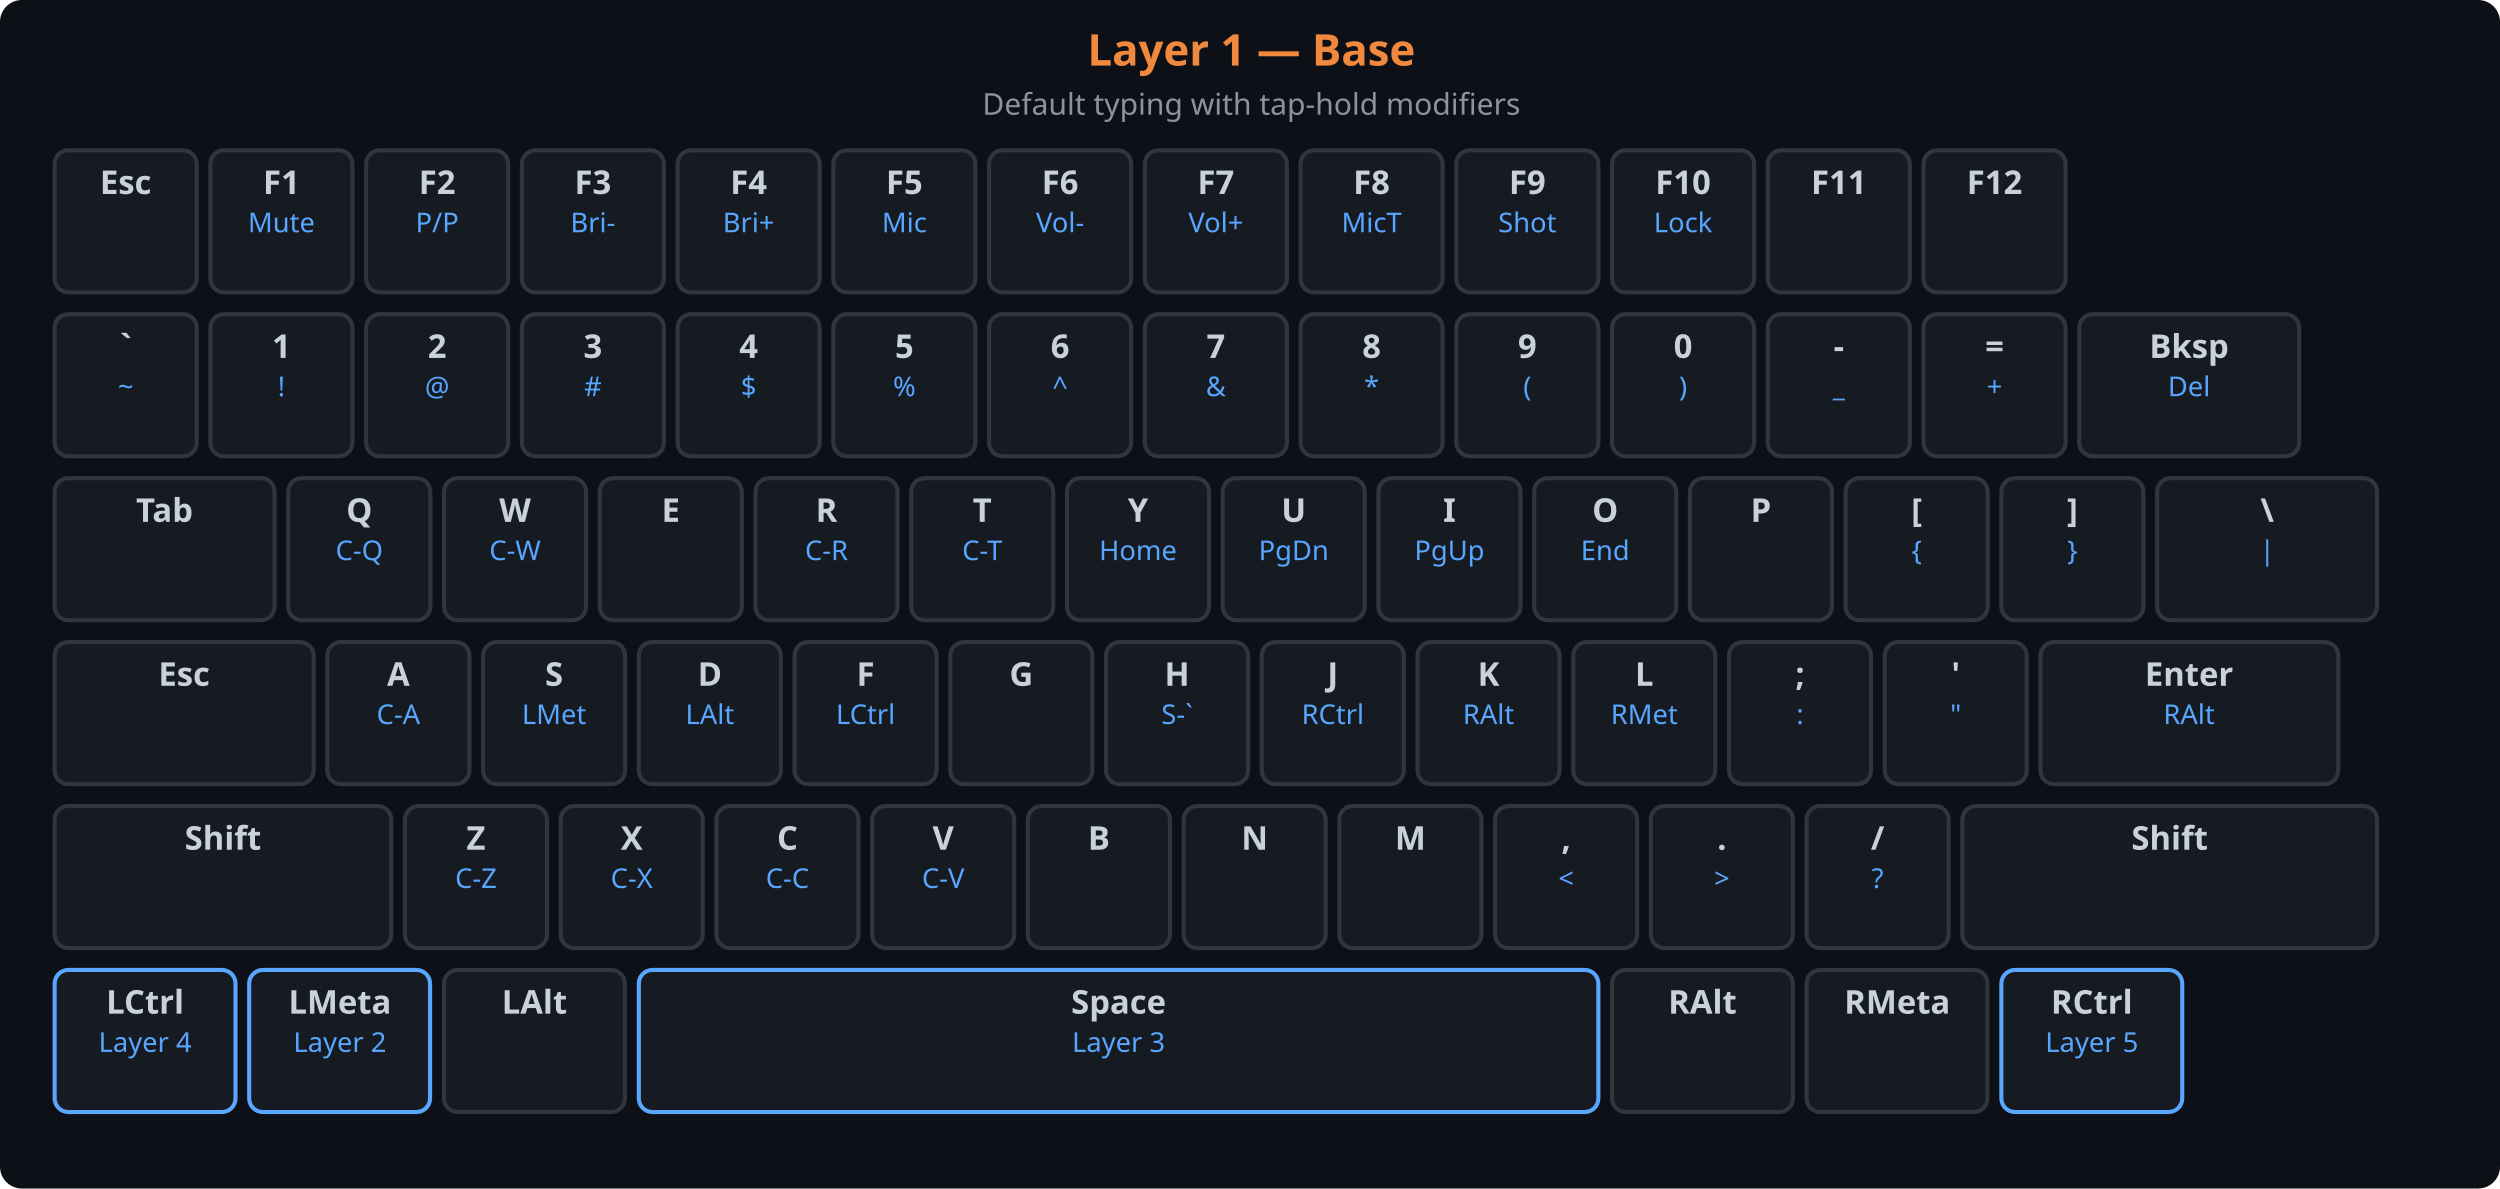
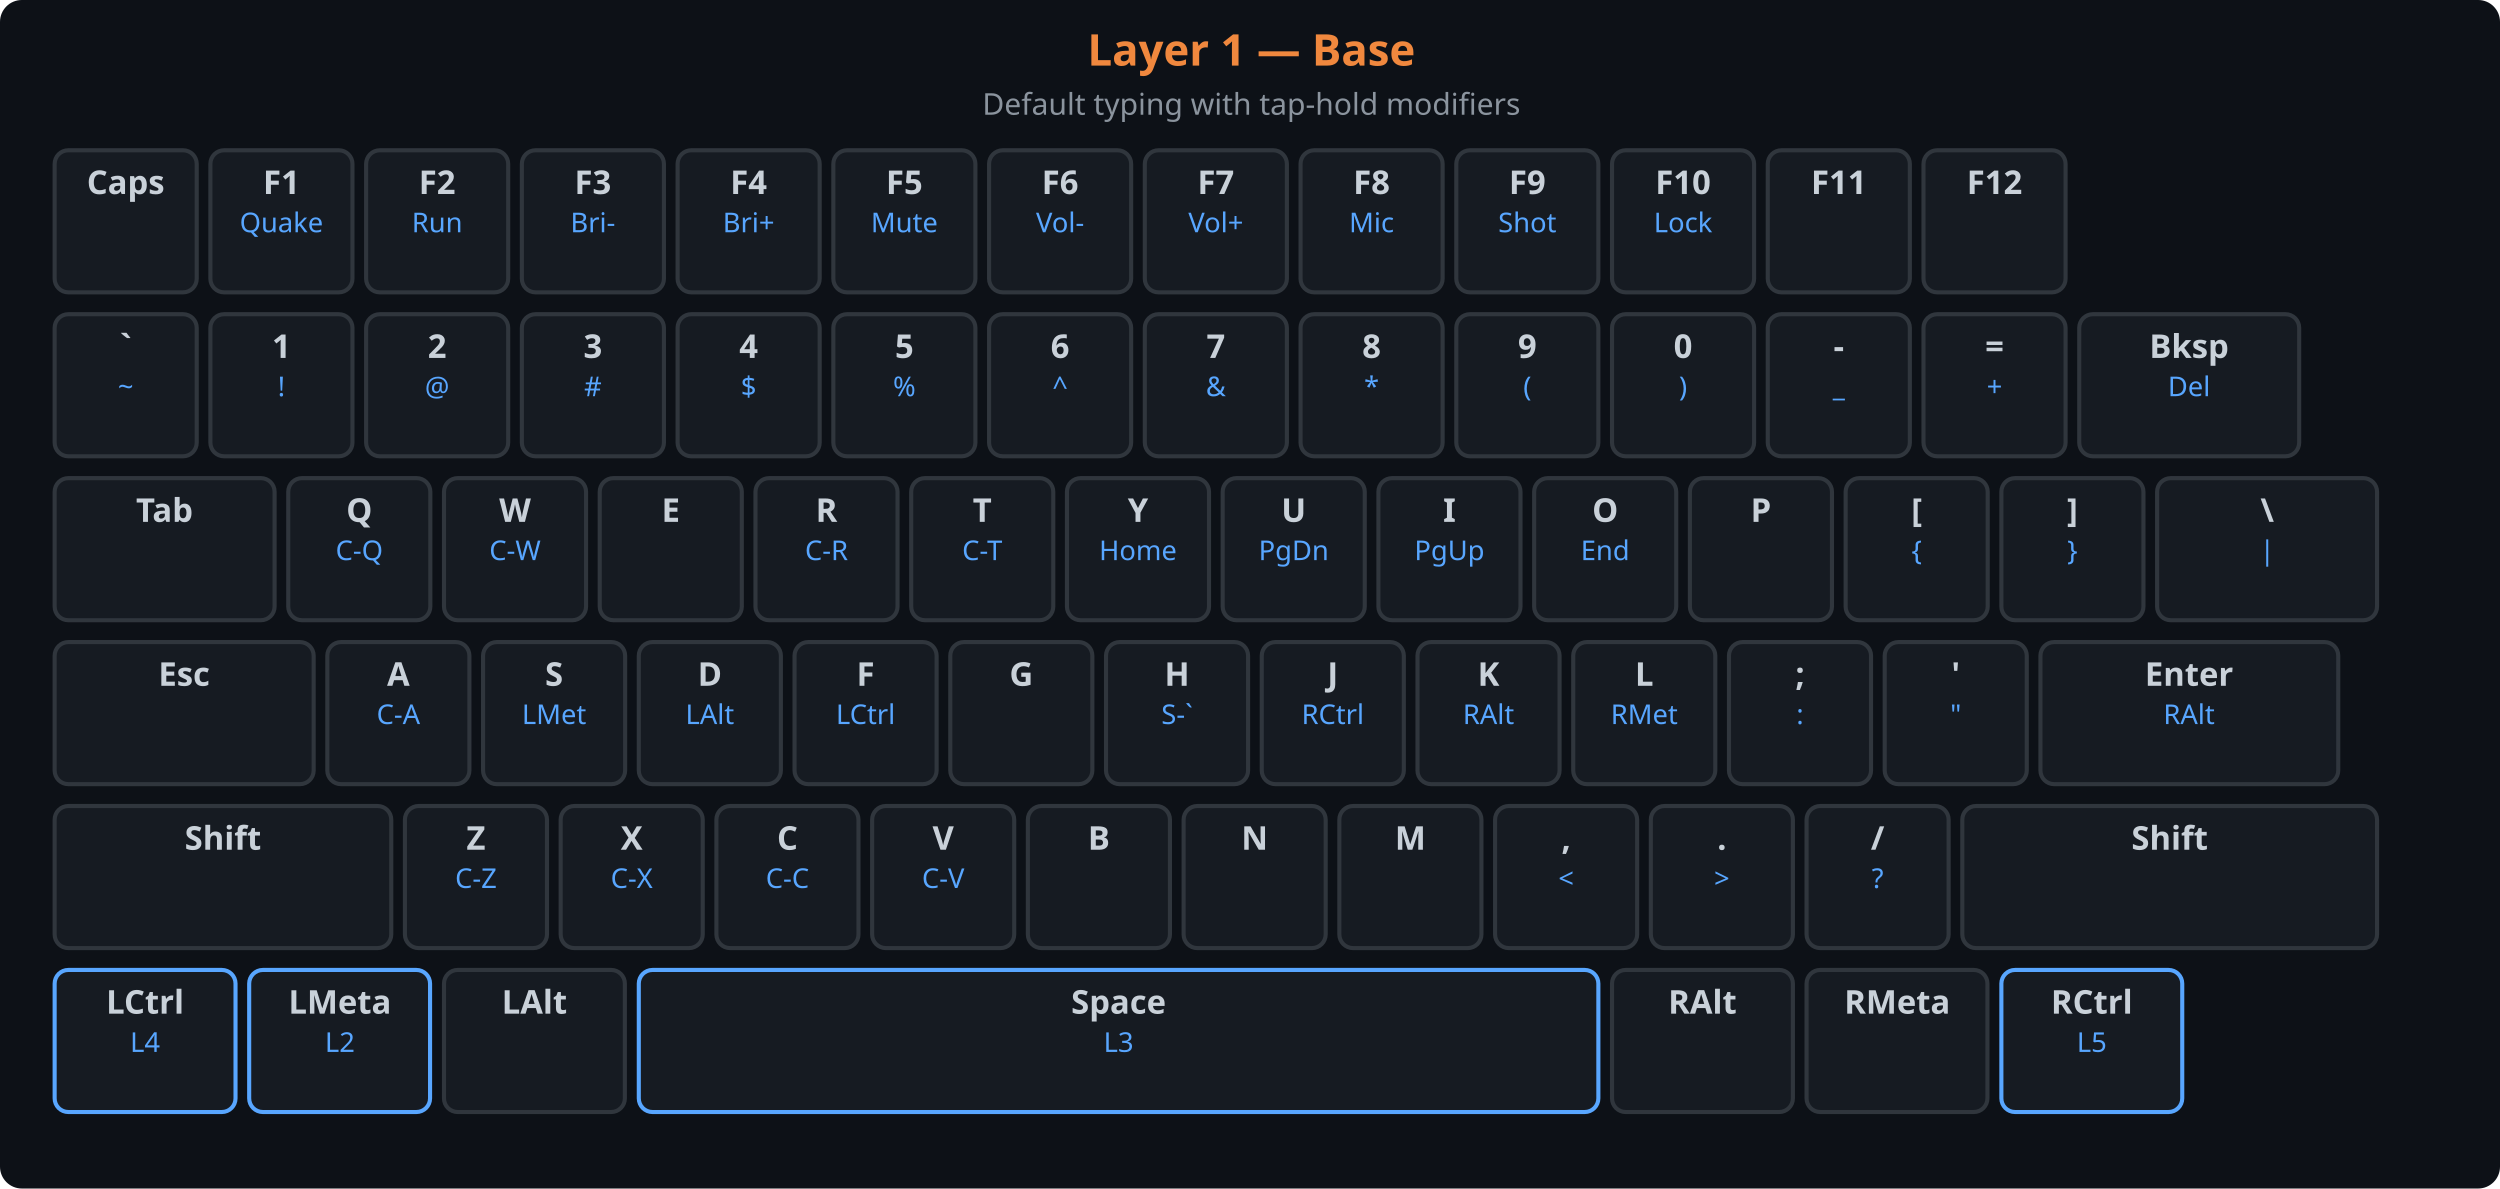
<svg xmlns="http://www.w3.org/2000/svg" viewBox="0 0 915 435" width="915" height="435">
  <rect width="100%" height="100%" fill="#0d1117" rx="8" />
  <text x="458" y="24" text-anchor="middle" fill="#f0883e" font-family="Segoe UI,system-ui,-apple-system,sans-serif" font-size="16" font-weight="700">Layer 1 — Base</text>
  <text x="458" y="42" text-anchor="middle" fill="#8b949e" font-family="Segoe UI,system-ui,-apple-system,sans-serif" font-size="11">Default typing with tap-hold modifiers</text>
  <rect x="20.0" y="55.0" width="52.0" height="52" rx="5" fill="#161b22" stroke="#30363d" stroke-width="1.5" />
-   <text x="46.0" y="71.0" text-anchor="middle" fill="#c9d1d9" font-family="Segoe UI,system-ui,-apple-system,sans-serif" font-size="12" font-weight="600">Esc</text>
+   <text x="46.0" y="71.0" text-anchor="middle" fill="#c9d1d9" font-family="Segoe UI,system-ui,-apple-system,sans-serif" font-size="12" font-weight="600">Caps</text>
  <rect x="77.0" y="55.0" width="52.0" height="52" rx="5" fill="#161b22" stroke="#30363d" stroke-width="1.5" />
  <text x="103.0" y="71.0" text-anchor="middle" fill="#c9d1d9" font-family="Segoe UI,system-ui,-apple-system,sans-serif" font-size="12" font-weight="600">F1</text>
-   <text x="103.0" y="85.0" text-anchor="middle" fill="#58a6ff" font-family="Segoe UI,system-ui,-apple-system,sans-serif" font-size="10" font-weight="500">Mute</text>
+   <text x="103.0" y="85.0" text-anchor="middle" fill="#58a6ff" font-family="Segoe UI,system-ui,-apple-system,sans-serif" font-size="10" font-weight="500">Quake</text>
  <rect x="134.0" y="55.0" width="52.0" height="52" rx="5" fill="#161b22" stroke="#30363d" stroke-width="1.5" />
  <text x="160.0" y="71.0" text-anchor="middle" fill="#c9d1d9" font-family="Segoe UI,system-ui,-apple-system,sans-serif" font-size="12" font-weight="600">F2</text>
-   <text x="160.0" y="85.0" text-anchor="middle" fill="#58a6ff" font-family="Segoe UI,system-ui,-apple-system,sans-serif" font-size="10" font-weight="500">P/P</text>
+   <text x="160.0" y="85.0" text-anchor="middle" fill="#58a6ff" font-family="Segoe UI,system-ui,-apple-system,sans-serif" font-size="10" font-weight="500">Run</text>
  <rect x="191.0" y="55.0" width="52.0" height="52" rx="5" fill="#161b22" stroke="#30363d" stroke-width="1.5" />
  <text x="217.0" y="71.0" text-anchor="middle" fill="#c9d1d9" font-family="Segoe UI,system-ui,-apple-system,sans-serif" font-size="12" font-weight="600">F3</text>
  <text x="217.0" y="85.0" text-anchor="middle" fill="#58a6ff" font-family="Segoe UI,system-ui,-apple-system,sans-serif" font-size="10" font-weight="500">Bri-</text>
  <rect x="248.0" y="55.0" width="52.0" height="52" rx="5" fill="#161b22" stroke="#30363d" stroke-width="1.5" />
  <text x="274.0" y="71.0" text-anchor="middle" fill="#c9d1d9" font-family="Segoe UI,system-ui,-apple-system,sans-serif" font-size="12" font-weight="600">F4</text>
  <text x="274.0" y="85.0" text-anchor="middle" fill="#58a6ff" font-family="Segoe UI,system-ui,-apple-system,sans-serif" font-size="10" font-weight="500">Bri+</text>
  <rect x="305.0" y="55.0" width="52.0" height="52" rx="5" fill="#161b22" stroke="#30363d" stroke-width="1.5" />
  <text x="331.0" y="71.0" text-anchor="middle" fill="#c9d1d9" font-family="Segoe UI,system-ui,-apple-system,sans-serif" font-size="12" font-weight="600">F5</text>
-   <text x="331.0" y="85.0" text-anchor="middle" fill="#58a6ff" font-family="Segoe UI,system-ui,-apple-system,sans-serif" font-size="10" font-weight="500">Mic</text>
+   <text x="331.0" y="85.0" text-anchor="middle" fill="#58a6ff" font-family="Segoe UI,system-ui,-apple-system,sans-serif" font-size="10" font-weight="500">Mute</text>
  <rect x="362.0" y="55.0" width="52.0" height="52" rx="5" fill="#161b22" stroke="#30363d" stroke-width="1.5" />
  <text x="388.0" y="71.0" text-anchor="middle" fill="#c9d1d9" font-family="Segoe UI,system-ui,-apple-system,sans-serif" font-size="12" font-weight="600">F6</text>
  <text x="388.0" y="85.0" text-anchor="middle" fill="#58a6ff" font-family="Segoe UI,system-ui,-apple-system,sans-serif" font-size="10" font-weight="500">Vol-</text>
  <rect x="419.0" y="55.0" width="52.0" height="52" rx="5" fill="#161b22" stroke="#30363d" stroke-width="1.5" />
  <text x="445.0" y="71.0" text-anchor="middle" fill="#c9d1d9" font-family="Segoe UI,system-ui,-apple-system,sans-serif" font-size="12" font-weight="600">F7</text>
  <text x="445.0" y="85.0" text-anchor="middle" fill="#58a6ff" font-family="Segoe UI,system-ui,-apple-system,sans-serif" font-size="10" font-weight="500">Vol+</text>
  <rect x="476.0" y="55.0" width="52.0" height="52" rx="5" fill="#161b22" stroke="#30363d" stroke-width="1.5" />
  <text x="502.0" y="71.0" text-anchor="middle" fill="#c9d1d9" font-family="Segoe UI,system-ui,-apple-system,sans-serif" font-size="12" font-weight="600">F8</text>
-   <text x="502.0" y="85.0" text-anchor="middle" fill="#58a6ff" font-family="Segoe UI,system-ui,-apple-system,sans-serif" font-size="10" font-weight="500">MicT</text>
+   <text x="502.0" y="85.0" text-anchor="middle" fill="#58a6ff" font-family="Segoe UI,system-ui,-apple-system,sans-serif" font-size="10" font-weight="500">Mic</text>
  <rect x="533.0" y="55.0" width="52.0" height="52" rx="5" fill="#161b22" stroke="#30363d" stroke-width="1.5" />
  <text x="559.0" y="71.0" text-anchor="middle" fill="#c9d1d9" font-family="Segoe UI,system-ui,-apple-system,sans-serif" font-size="12" font-weight="600">F9</text>
  <text x="559.0" y="85.0" text-anchor="middle" fill="#58a6ff" font-family="Segoe UI,system-ui,-apple-system,sans-serif" font-size="10" font-weight="500">Shot</text>
  <rect x="590.0" y="55.0" width="52.0" height="52" rx="5" fill="#161b22" stroke="#30363d" stroke-width="1.5" />
  <text x="616.0" y="71.0" text-anchor="middle" fill="#c9d1d9" font-family="Segoe UI,system-ui,-apple-system,sans-serif" font-size="12" font-weight="600">F10</text>
  <text x="616.0" y="85.0" text-anchor="middle" fill="#58a6ff" font-family="Segoe UI,system-ui,-apple-system,sans-serif" font-size="10" font-weight="500">Lock</text>
  <rect x="647.0" y="55.0" width="52.0" height="52" rx="5" fill="#161b22" stroke="#30363d" stroke-width="1.5" />
  <text x="673.0" y="71.0" text-anchor="middle" fill="#c9d1d9" font-family="Segoe UI,system-ui,-apple-system,sans-serif" font-size="12" font-weight="600">F11</text>
  <rect x="704.0" y="55.0" width="52.0" height="52" rx="5" fill="#161b22" stroke="#30363d" stroke-width="1.5" />
  <text x="730.0" y="71.0" text-anchor="middle" fill="#c9d1d9" font-family="Segoe UI,system-ui,-apple-system,sans-serif" font-size="12" font-weight="600">F12</text>
  <rect x="20.0" y="115.0" width="52.0" height="52" rx="5" fill="#161b22" stroke="#30363d" stroke-width="1.5" />
  <text x="46.0" y="131.0" text-anchor="middle" fill="#c9d1d9" font-family="Segoe UI,system-ui,-apple-system,sans-serif" font-size="12" font-weight="600">`</text>
  <text x="46.0" y="145.0" text-anchor="middle" fill="#58a6ff" font-family="Segoe UI,system-ui,-apple-system,sans-serif" font-size="10" font-weight="500">~</text>
  <rect x="77.0" y="115.0" width="52.0" height="52" rx="5" fill="#161b22" stroke="#30363d" stroke-width="1.5" />
  <text x="103.0" y="131.0" text-anchor="middle" fill="#c9d1d9" font-family="Segoe UI,system-ui,-apple-system,sans-serif" font-size="12" font-weight="600">1</text>
  <text x="103.0" y="145.0" text-anchor="middle" fill="#58a6ff" font-family="Segoe UI,system-ui,-apple-system,sans-serif" font-size="10" font-weight="500">!</text>
  <rect x="134.0" y="115.0" width="52.0" height="52" rx="5" fill="#161b22" stroke="#30363d" stroke-width="1.5" />
  <text x="160.0" y="131.0" text-anchor="middle" fill="#c9d1d9" font-family="Segoe UI,system-ui,-apple-system,sans-serif" font-size="12" font-weight="600">2</text>
  <text x="160.0" y="145.0" text-anchor="middle" fill="#58a6ff" font-family="Segoe UI,system-ui,-apple-system,sans-serif" font-size="10" font-weight="500">@</text>
  <rect x="191.0" y="115.0" width="52.0" height="52" rx="5" fill="#161b22" stroke="#30363d" stroke-width="1.5" />
  <text x="217.0" y="131.0" text-anchor="middle" fill="#c9d1d9" font-family="Segoe UI,system-ui,-apple-system,sans-serif" font-size="12" font-weight="600">3</text>
  <text x="217.0" y="145.0" text-anchor="middle" fill="#58a6ff" font-family="Segoe UI,system-ui,-apple-system,sans-serif" font-size="10" font-weight="500">#</text>
  <rect x="248.0" y="115.0" width="52.0" height="52" rx="5" fill="#161b22" stroke="#30363d" stroke-width="1.5" />
  <text x="274.0" y="131.0" text-anchor="middle" fill="#c9d1d9" font-family="Segoe UI,system-ui,-apple-system,sans-serif" font-size="12" font-weight="600">4</text>
  <text x="274.0" y="145.0" text-anchor="middle" fill="#58a6ff" font-family="Segoe UI,system-ui,-apple-system,sans-serif" font-size="10" font-weight="500">$</text>
  <rect x="305.0" y="115.0" width="52.0" height="52" rx="5" fill="#161b22" stroke="#30363d" stroke-width="1.5" />
  <text x="331.0" y="131.0" text-anchor="middle" fill="#c9d1d9" font-family="Segoe UI,system-ui,-apple-system,sans-serif" font-size="12" font-weight="600">5</text>
  <text x="331.0" y="145.0" text-anchor="middle" fill="#58a6ff" font-family="Segoe UI,system-ui,-apple-system,sans-serif" font-size="10" font-weight="500">%</text>
  <rect x="362.0" y="115.0" width="52.0" height="52" rx="5" fill="#161b22" stroke="#30363d" stroke-width="1.5" />
  <text x="388.0" y="131.0" text-anchor="middle" fill="#c9d1d9" font-family="Segoe UI,system-ui,-apple-system,sans-serif" font-size="12" font-weight="600">6</text>
  <text x="388.0" y="145.0" text-anchor="middle" fill="#58a6ff" font-family="Segoe UI,system-ui,-apple-system,sans-serif" font-size="10" font-weight="500">^</text>
  <rect x="419.0" y="115.0" width="52.0" height="52" rx="5" fill="#161b22" stroke="#30363d" stroke-width="1.5" />
  <text x="445.0" y="131.0" text-anchor="middle" fill="#c9d1d9" font-family="Segoe UI,system-ui,-apple-system,sans-serif" font-size="12" font-weight="600">7</text>
  <text x="445.0" y="145.0" text-anchor="middle" fill="#58a6ff" font-family="Segoe UI,system-ui,-apple-system,sans-serif" font-size="10" font-weight="500">&amp;</text>
  <rect x="476.0" y="115.0" width="52.0" height="52" rx="5" fill="#161b22" stroke="#30363d" stroke-width="1.5" />
  <text x="502.0" y="131.0" text-anchor="middle" fill="#c9d1d9" font-family="Segoe UI,system-ui,-apple-system,sans-serif" font-size="12" font-weight="600">8</text>
  <text x="502.0" y="145.0" text-anchor="middle" fill="#58a6ff" font-family="Segoe UI,system-ui,-apple-system,sans-serif" font-size="10" font-weight="500">*</text>
  <rect x="533.0" y="115.0" width="52.0" height="52" rx="5" fill="#161b22" stroke="#30363d" stroke-width="1.5" />
  <text x="559.0" y="131.0" text-anchor="middle" fill="#c9d1d9" font-family="Segoe UI,system-ui,-apple-system,sans-serif" font-size="12" font-weight="600">9</text>
  <text x="559.0" y="145.0" text-anchor="middle" fill="#58a6ff" font-family="Segoe UI,system-ui,-apple-system,sans-serif" font-size="10" font-weight="500">(</text>
  <rect x="590.0" y="115.0" width="52.0" height="52" rx="5" fill="#161b22" stroke="#30363d" stroke-width="1.5" />
  <text x="616.0" y="131.0" text-anchor="middle" fill="#c9d1d9" font-family="Segoe UI,system-ui,-apple-system,sans-serif" font-size="12" font-weight="600">0</text>
  <text x="616.0" y="145.0" text-anchor="middle" fill="#58a6ff" font-family="Segoe UI,system-ui,-apple-system,sans-serif" font-size="10" font-weight="500">)</text>
  <rect x="647.0" y="115.0" width="52.0" height="52" rx="5" fill="#161b22" stroke="#30363d" stroke-width="1.5" />
  <text x="673.0" y="131.0" text-anchor="middle" fill="#c9d1d9" font-family="Segoe UI,system-ui,-apple-system,sans-serif" font-size="12" font-weight="600">-</text>
  <text x="673.0" y="145.0" text-anchor="middle" fill="#58a6ff" font-family="Segoe UI,system-ui,-apple-system,sans-serif" font-size="10" font-weight="500">_</text>
  <rect x="704.0" y="115.0" width="52.0" height="52" rx="5" fill="#161b22" stroke="#30363d" stroke-width="1.5" />
  <text x="730.0" y="131.0" text-anchor="middle" fill="#c9d1d9" font-family="Segoe UI,system-ui,-apple-system,sans-serif" font-size="12" font-weight="600">=</text>
  <text x="730.0" y="145.0" text-anchor="middle" fill="#58a6ff" font-family="Segoe UI,system-ui,-apple-system,sans-serif" font-size="10" font-weight="500">+</text>
  <rect x="761.0" y="115.0" width="80.5" height="52" rx="5" fill="#161b22" stroke="#30363d" stroke-width="1.5" />
  <text x="801.2" y="131.0" text-anchor="middle" fill="#c9d1d9" font-family="Segoe UI,system-ui,-apple-system,sans-serif" font-size="12" font-weight="600">Bksp</text>
  <text x="801.2" y="145.0" text-anchor="middle" fill="#58a6ff" font-family="Segoe UI,system-ui,-apple-system,sans-serif" font-size="10" font-weight="500">Del</text>
  <rect x="20.0" y="175.0" width="80.5" height="52" rx="5" fill="#161b22" stroke="#30363d" stroke-width="1.5" />
  <text x="60.2" y="191.0" text-anchor="middle" fill="#c9d1d9" font-family="Segoe UI,system-ui,-apple-system,sans-serif" font-size="12" font-weight="600">Tab</text>
  <rect x="105.5" y="175.0" width="52.0" height="52" rx="5" fill="#161b22" stroke="#30363d" stroke-width="1.5" />
  <text x="131.5" y="191.0" text-anchor="middle" fill="#c9d1d9" font-family="Segoe UI,system-ui,-apple-system,sans-serif" font-size="12" font-weight="600">Q</text>
  <text x="131.5" y="205.0" text-anchor="middle" fill="#58a6ff" font-family="Segoe UI,system-ui,-apple-system,sans-serif" font-size="10" font-weight="500">C-Q</text>
  <rect x="162.5" y="175.0" width="52.0" height="52" rx="5" fill="#161b22" stroke="#30363d" stroke-width="1.5" />
  <text x="188.5" y="191.0" text-anchor="middle" fill="#c9d1d9" font-family="Segoe UI,system-ui,-apple-system,sans-serif" font-size="12" font-weight="600">W</text>
  <text x="188.5" y="205.0" text-anchor="middle" fill="#58a6ff" font-family="Segoe UI,system-ui,-apple-system,sans-serif" font-size="10" font-weight="500">C-W</text>
  <rect x="219.5" y="175.0" width="52.0" height="52" rx="5" fill="#161b22" stroke="#30363d" stroke-width="1.5" />
  <text x="245.5" y="191.0" text-anchor="middle" fill="#c9d1d9" font-family="Segoe UI,system-ui,-apple-system,sans-serif" font-size="12" font-weight="600">E</text>
  <rect x="276.5" y="175.0" width="52.0" height="52" rx="5" fill="#161b22" stroke="#30363d" stroke-width="1.5" />
  <text x="302.5" y="191.0" text-anchor="middle" fill="#c9d1d9" font-family="Segoe UI,system-ui,-apple-system,sans-serif" font-size="12" font-weight="600">R</text>
  <text x="302.5" y="205.0" text-anchor="middle" fill="#58a6ff" font-family="Segoe UI,system-ui,-apple-system,sans-serif" font-size="10" font-weight="500">C-R</text>
  <rect x="333.5" y="175.0" width="52.0" height="52" rx="5" fill="#161b22" stroke="#30363d" stroke-width="1.5" />
  <text x="359.5" y="191.0" text-anchor="middle" fill="#c9d1d9" font-family="Segoe UI,system-ui,-apple-system,sans-serif" font-size="12" font-weight="600">T</text>
  <text x="359.5" y="205.0" text-anchor="middle" fill="#58a6ff" font-family="Segoe UI,system-ui,-apple-system,sans-serif" font-size="10" font-weight="500">C-T</text>
  <rect x="390.5" y="175.0" width="52.0" height="52" rx="5" fill="#161b22" stroke="#30363d" stroke-width="1.5" />
  <text x="416.5" y="191.0" text-anchor="middle" fill="#c9d1d9" font-family="Segoe UI,system-ui,-apple-system,sans-serif" font-size="12" font-weight="600">Y</text>
  <text x="416.5" y="205.0" text-anchor="middle" fill="#58a6ff" font-family="Segoe UI,system-ui,-apple-system,sans-serif" font-size="10" font-weight="500">Home</text>
  <rect x="447.5" y="175.0" width="52.0" height="52" rx="5" fill="#161b22" stroke="#30363d" stroke-width="1.5" />
  <text x="473.5" y="191.0" text-anchor="middle" fill="#c9d1d9" font-family="Segoe UI,system-ui,-apple-system,sans-serif" font-size="12" font-weight="600">U</text>
  <text x="473.5" y="205.0" text-anchor="middle" fill="#58a6ff" font-family="Segoe UI,system-ui,-apple-system,sans-serif" font-size="10" font-weight="500">PgDn</text>
  <rect x="504.5" y="175.0" width="52.0" height="52" rx="5" fill="#161b22" stroke="#30363d" stroke-width="1.5" />
  <text x="530.5" y="191.0" text-anchor="middle" fill="#c9d1d9" font-family="Segoe UI,system-ui,-apple-system,sans-serif" font-size="12" font-weight="600">I</text>
  <text x="530.5" y="205.0" text-anchor="middle" fill="#58a6ff" font-family="Segoe UI,system-ui,-apple-system,sans-serif" font-size="10" font-weight="500">PgUp</text>
  <rect x="561.5" y="175.0" width="52.0" height="52" rx="5" fill="#161b22" stroke="#30363d" stroke-width="1.5" />
  <text x="587.5" y="191.0" text-anchor="middle" fill="#c9d1d9" font-family="Segoe UI,system-ui,-apple-system,sans-serif" font-size="12" font-weight="600">O</text>
  <text x="587.5" y="205.0" text-anchor="middle" fill="#58a6ff" font-family="Segoe UI,system-ui,-apple-system,sans-serif" font-size="10" font-weight="500">End</text>
  <rect x="618.5" y="175.0" width="52.0" height="52" rx="5" fill="#161b22" stroke="#30363d" stroke-width="1.5" />
  <text x="644.5" y="191.0" text-anchor="middle" fill="#c9d1d9" font-family="Segoe UI,system-ui,-apple-system,sans-serif" font-size="12" font-weight="600">P</text>
  <rect x="675.5" y="175.0" width="52.0" height="52" rx="5" fill="#161b22" stroke="#30363d" stroke-width="1.5" />
  <text x="701.5" y="191.0" text-anchor="middle" fill="#c9d1d9" font-family="Segoe UI,system-ui,-apple-system,sans-serif" font-size="12" font-weight="600">[</text>
  <text x="701.5" y="205.0" text-anchor="middle" fill="#58a6ff" font-family="Segoe UI,system-ui,-apple-system,sans-serif" font-size="10" font-weight="500">{</text>
  <rect x="732.5" y="175.0" width="52.0" height="52" rx="5" fill="#161b22" stroke="#30363d" stroke-width="1.5" />
  <text x="758.5" y="191.0" text-anchor="middle" fill="#c9d1d9" font-family="Segoe UI,system-ui,-apple-system,sans-serif" font-size="12" font-weight="600">]</text>
  <text x="758.5" y="205.0" text-anchor="middle" fill="#58a6ff" font-family="Segoe UI,system-ui,-apple-system,sans-serif" font-size="10" font-weight="500">}</text>
  <rect x="789.5" y="175.0" width="80.5" height="52" rx="5" fill="#161b22" stroke="#30363d" stroke-width="1.5" />
  <text x="829.8" y="191.0" text-anchor="middle" fill="#c9d1d9" font-family="Segoe UI,system-ui,-apple-system,sans-serif" font-size="12" font-weight="600">\</text>
  <text x="829.8" y="205.0" text-anchor="middle" fill="#58a6ff" font-family="Segoe UI,system-ui,-apple-system,sans-serif" font-size="10" font-weight="500">|</text>
  <rect x="20.0" y="235.0" width="94.8" height="52" rx="5" fill="#161b22" stroke="#30363d" stroke-width="1.5" />
  <text x="67.4" y="251.0" text-anchor="middle" fill="#c9d1d9" font-family="Segoe UI,system-ui,-apple-system,sans-serif" font-size="12" font-weight="600">Esc</text>
  <rect x="119.8" y="235.0" width="52.0" height="52" rx="5" fill="#161b22" stroke="#30363d" stroke-width="1.5" />
  <text x="145.8" y="251.0" text-anchor="middle" fill="#c9d1d9" font-family="Segoe UI,system-ui,-apple-system,sans-serif" font-size="12" font-weight="600">A</text>
  <text x="145.8" y="265.0" text-anchor="middle" fill="#58a6ff" font-family="Segoe UI,system-ui,-apple-system,sans-serif" font-size="10" font-weight="500">C-A</text>
  <rect x="176.8" y="235.0" width="52.0" height="52" rx="5" fill="#161b22" stroke="#30363d" stroke-width="1.5" />
  <text x="202.8" y="251.0" text-anchor="middle" fill="#c9d1d9" font-family="Segoe UI,system-ui,-apple-system,sans-serif" font-size="12" font-weight="600">S</text>
  <text x="202.8" y="265.0" text-anchor="middle" fill="#58a6ff" font-family="Segoe UI,system-ui,-apple-system,sans-serif" font-size="10" font-weight="500">LMet</text>
  <rect x="233.8" y="235.0" width="52.0" height="52" rx="5" fill="#161b22" stroke="#30363d" stroke-width="1.5" />
  <text x="259.8" y="251.0" text-anchor="middle" fill="#c9d1d9" font-family="Segoe UI,system-ui,-apple-system,sans-serif" font-size="12" font-weight="600">D</text>
  <text x="259.8" y="265.0" text-anchor="middle" fill="#58a6ff" font-family="Segoe UI,system-ui,-apple-system,sans-serif" font-size="10" font-weight="500">LAlt</text>
  <rect x="290.8" y="235.0" width="52.0" height="52" rx="5" fill="#161b22" stroke="#30363d" stroke-width="1.5" />
  <text x="316.8" y="251.0" text-anchor="middle" fill="#c9d1d9" font-family="Segoe UI,system-ui,-apple-system,sans-serif" font-size="12" font-weight="600">F</text>
  <text x="316.8" y="265.0" text-anchor="middle" fill="#58a6ff" font-family="Segoe UI,system-ui,-apple-system,sans-serif" font-size="10" font-weight="500">LCtrl</text>
  <rect x="347.8" y="235.0" width="52.0" height="52" rx="5" fill="#161b22" stroke="#30363d" stroke-width="1.5" />
  <text x="373.8" y="251.0" text-anchor="middle" fill="#c9d1d9" font-family="Segoe UI,system-ui,-apple-system,sans-serif" font-size="12" font-weight="600">G</text>
  <rect x="404.8" y="235.0" width="52.0" height="52" rx="5" fill="#161b22" stroke="#30363d" stroke-width="1.5" />
  <text x="430.8" y="251.0" text-anchor="middle" fill="#c9d1d9" font-family="Segoe UI,system-ui,-apple-system,sans-serif" font-size="12" font-weight="600">H</text>
  <text x="430.8" y="265.0" text-anchor="middle" fill="#58a6ff" font-family="Segoe UI,system-ui,-apple-system,sans-serif" font-size="10" font-weight="500">S-`</text>
  <rect x="461.8" y="235.0" width="52.0" height="52" rx="5" fill="#161b22" stroke="#30363d" stroke-width="1.5" />
  <text x="487.8" y="251.0" text-anchor="middle" fill="#c9d1d9" font-family="Segoe UI,system-ui,-apple-system,sans-serif" font-size="12" font-weight="600">J</text>
  <text x="487.8" y="265.0" text-anchor="middle" fill="#58a6ff" font-family="Segoe UI,system-ui,-apple-system,sans-serif" font-size="10" font-weight="500">RCtrl</text>
  <rect x="518.8" y="235.0" width="52.0" height="52" rx="5" fill="#161b22" stroke="#30363d" stroke-width="1.5" />
  <text x="544.8" y="251.0" text-anchor="middle" fill="#c9d1d9" font-family="Segoe UI,system-ui,-apple-system,sans-serif" font-size="12" font-weight="600">K</text>
  <text x="544.8" y="265.0" text-anchor="middle" fill="#58a6ff" font-family="Segoe UI,system-ui,-apple-system,sans-serif" font-size="10" font-weight="500">RAlt</text>
  <rect x="575.8" y="235.0" width="52.0" height="52" rx="5" fill="#161b22" stroke="#30363d" stroke-width="1.5" />
  <text x="601.8" y="251.0" text-anchor="middle" fill="#c9d1d9" font-family="Segoe UI,system-ui,-apple-system,sans-serif" font-size="12" font-weight="600">L</text>
  <text x="601.8" y="265.0" text-anchor="middle" fill="#58a6ff" font-family="Segoe UI,system-ui,-apple-system,sans-serif" font-size="10" font-weight="500">RMet</text>
  <rect x="632.8" y="235.0" width="52.0" height="52" rx="5" fill="#161b22" stroke="#30363d" stroke-width="1.5" />
  <text x="658.8" y="251.0" text-anchor="middle" fill="#c9d1d9" font-family="Segoe UI,system-ui,-apple-system,sans-serif" font-size="12" font-weight="600">;</text>
  <text x="658.8" y="265.0" text-anchor="middle" fill="#58a6ff" font-family="Segoe UI,system-ui,-apple-system,sans-serif" font-size="10" font-weight="500">:</text>
  <rect x="689.8" y="235.0" width="52.0" height="52" rx="5" fill="#161b22" stroke="#30363d" stroke-width="1.5" />
  <text x="715.8" y="251.0" text-anchor="middle" fill="#c9d1d9" font-family="Segoe UI,system-ui,-apple-system,sans-serif" font-size="12" font-weight="600">'</text>
  <text x="715.8" y="265.0" text-anchor="middle" fill="#58a6ff" font-family="Segoe UI,system-ui,-apple-system,sans-serif" font-size="10" font-weight="500">"</text>
  <rect x="746.8" y="235.0" width="109.0" height="52" rx="5" fill="#161b22" stroke="#30363d" stroke-width="1.5" />
  <text x="801.2" y="251.0" text-anchor="middle" fill="#c9d1d9" font-family="Segoe UI,system-ui,-apple-system,sans-serif" font-size="12" font-weight="600">Enter</text>
  <text x="801.2" y="265.0" text-anchor="middle" fill="#58a6ff" font-family="Segoe UI,system-ui,-apple-system,sans-serif" font-size="10" font-weight="500">RAlt</text>
  <rect x="20.0" y="295.0" width="123.2" height="52" rx="5" fill="#161b22" stroke="#30363d" stroke-width="1.5" />
  <text x="81.6" y="311.0" text-anchor="middle" fill="#c9d1d9" font-family="Segoe UI,system-ui,-apple-system,sans-serif" font-size="12" font-weight="600">Shift</text>
  <rect x="148.2" y="295.0" width="52.0" height="52" rx="5" fill="#161b22" stroke="#30363d" stroke-width="1.5" />
  <text x="174.2" y="311.0" text-anchor="middle" fill="#c9d1d9" font-family="Segoe UI,system-ui,-apple-system,sans-serif" font-size="12" font-weight="600">Z</text>
  <text x="174.2" y="325.0" text-anchor="middle" fill="#58a6ff" font-family="Segoe UI,system-ui,-apple-system,sans-serif" font-size="10" font-weight="500">C-Z</text>
  <rect x="205.2" y="295.0" width="52.0" height="52" rx="5" fill="#161b22" stroke="#30363d" stroke-width="1.5" />
  <text x="231.2" y="311.0" text-anchor="middle" fill="#c9d1d9" font-family="Segoe UI,system-ui,-apple-system,sans-serif" font-size="12" font-weight="600">X</text>
  <text x="231.2" y="325.0" text-anchor="middle" fill="#58a6ff" font-family="Segoe UI,system-ui,-apple-system,sans-serif" font-size="10" font-weight="500">C-X</text>
  <rect x="262.2" y="295.0" width="52.0" height="52" rx="5" fill="#161b22" stroke="#30363d" stroke-width="1.5" />
  <text x="288.2" y="311.0" text-anchor="middle" fill="#c9d1d9" font-family="Segoe UI,system-ui,-apple-system,sans-serif" font-size="12" font-weight="600">C</text>
  <text x="288.2" y="325.0" text-anchor="middle" fill="#58a6ff" font-family="Segoe UI,system-ui,-apple-system,sans-serif" font-size="10" font-weight="500">C-C</text>
  <rect x="319.2" y="295.0" width="52.0" height="52" rx="5" fill="#161b22" stroke="#30363d" stroke-width="1.5" />
  <text x="345.2" y="311.0" text-anchor="middle" fill="#c9d1d9" font-family="Segoe UI,system-ui,-apple-system,sans-serif" font-size="12" font-weight="600">V</text>
  <text x="345.2" y="325.0" text-anchor="middle" fill="#58a6ff" font-family="Segoe UI,system-ui,-apple-system,sans-serif" font-size="10" font-weight="500">C-V</text>
  <rect x="376.2" y="295.0" width="52.0" height="52" rx="5" fill="#161b22" stroke="#30363d" stroke-width="1.5" />
  <text x="402.2" y="311.0" text-anchor="middle" fill="#c9d1d9" font-family="Segoe UI,system-ui,-apple-system,sans-serif" font-size="12" font-weight="600">B</text>
  <rect x="433.2" y="295.0" width="52.0" height="52" rx="5" fill="#161b22" stroke="#30363d" stroke-width="1.5" />
  <text x="459.2" y="311.0" text-anchor="middle" fill="#c9d1d9" font-family="Segoe UI,system-ui,-apple-system,sans-serif" font-size="12" font-weight="600">N</text>
  <rect x="490.2" y="295.0" width="52.0" height="52" rx="5" fill="#161b22" stroke="#30363d" stroke-width="1.5" />
  <text x="516.2" y="311.0" text-anchor="middle" fill="#c9d1d9" font-family="Segoe UI,system-ui,-apple-system,sans-serif" font-size="12" font-weight="600">M</text>
  <rect x="547.2" y="295.0" width="52.0" height="52" rx="5" fill="#161b22" stroke="#30363d" stroke-width="1.5" />
  <text x="573.2" y="311.0" text-anchor="middle" fill="#c9d1d9" font-family="Segoe UI,system-ui,-apple-system,sans-serif" font-size="12" font-weight="600">,</text>
  <text x="573.2" y="325.0" text-anchor="middle" fill="#58a6ff" font-family="Segoe UI,system-ui,-apple-system,sans-serif" font-size="10" font-weight="500">&lt;</text>
  <rect x="604.2" y="295.0" width="52.0" height="52" rx="5" fill="#161b22" stroke="#30363d" stroke-width="1.5" />
  <text x="630.2" y="311.0" text-anchor="middle" fill="#c9d1d9" font-family="Segoe UI,system-ui,-apple-system,sans-serif" font-size="12" font-weight="600">.</text>
  <text x="630.2" y="325.0" text-anchor="middle" fill="#58a6ff" font-family="Segoe UI,system-ui,-apple-system,sans-serif" font-size="10" font-weight="500">&gt;</text>
  <rect x="661.2" y="295.0" width="52.0" height="52" rx="5" fill="#161b22" stroke="#30363d" stroke-width="1.5" />
  <text x="687.2" y="311.0" text-anchor="middle" fill="#c9d1d9" font-family="Segoe UI,system-ui,-apple-system,sans-serif" font-size="12" font-weight="600">/</text>
  <text x="687.2" y="325.0" text-anchor="middle" fill="#58a6ff" font-family="Segoe UI,system-ui,-apple-system,sans-serif" font-size="10" font-weight="500">?</text>
  <rect x="718.2" y="295.0" width="151.8" height="52" rx="5" fill="#161b22" stroke="#30363d" stroke-width="1.5" />
  <text x="794.1" y="311.0" text-anchor="middle" fill="#c9d1d9" font-family="Segoe UI,system-ui,-apple-system,sans-serif" font-size="12" font-weight="600">Shift</text>
  <rect x="20.0" y="355.0" width="66.2" height="52" rx="5" fill="#161b22" stroke="#58a6ff" stroke-width="1.5" />
  <text x="53.1" y="371.0" text-anchor="middle" fill="#c9d1d9" font-family="Segoe UI,system-ui,-apple-system,sans-serif" font-size="12" font-weight="600">LCtrl</text>
-   <text x="53.1" y="385.0" text-anchor="middle" fill="#58a6ff" font-family="Segoe UI,system-ui,-apple-system,sans-serif" font-size="10" font-weight="500">Layer 4</text>
+   <text x="53.1" y="385.0" text-anchor="middle" fill="#58a6ff" font-family="Segoe UI,system-ui,-apple-system,sans-serif" font-size="10" font-weight="500">L4</text>
  <rect x="91.2" y="355.0" width="66.2" height="52" rx="5" fill="#161b22" stroke="#58a6ff" stroke-width="1.5" />
  <text x="124.4" y="371.0" text-anchor="middle" fill="#c9d1d9" font-family="Segoe UI,system-ui,-apple-system,sans-serif" font-size="12" font-weight="600">LMeta</text>
-   <text x="124.4" y="385.0" text-anchor="middle" fill="#58a6ff" font-family="Segoe UI,system-ui,-apple-system,sans-serif" font-size="10" font-weight="500">Layer 2</text>
+   <text x="124.4" y="385.0" text-anchor="middle" fill="#58a6ff" font-family="Segoe UI,system-ui,-apple-system,sans-serif" font-size="10" font-weight="500">L2</text>
  <rect x="162.5" y="355.0" width="66.2" height="52" rx="5" fill="#161b22" stroke="#30363d" stroke-width="1.5" />
  <text x="195.6" y="371.0" text-anchor="middle" fill="#c9d1d9" font-family="Segoe UI,system-ui,-apple-system,sans-serif" font-size="12" font-weight="600">LAlt</text>
  <rect x="233.8" y="355.0" width="351.2" height="52" rx="5" fill="#161b22" stroke="#58a6ff" stroke-width="1.5" />
  <text x="409.4" y="371.0" text-anchor="middle" fill="#c9d1d9" font-family="Segoe UI,system-ui,-apple-system,sans-serif" font-size="12" font-weight="600">Space</text>
-   <text x="409.4" y="385.0" text-anchor="middle" fill="#58a6ff" font-family="Segoe UI,system-ui,-apple-system,sans-serif" font-size="10" font-weight="500">Layer 3</text>
+   <text x="409.4" y="385.0" text-anchor="middle" fill="#58a6ff" font-family="Segoe UI,system-ui,-apple-system,sans-serif" font-size="10" font-weight="500">L3</text>
  <rect x="590.0" y="355.0" width="66.2" height="52" rx="5" fill="#161b22" stroke="#30363d" stroke-width="1.5" />
  <text x="623.1" y="371.0" text-anchor="middle" fill="#c9d1d9" font-family="Segoe UI,system-ui,-apple-system,sans-serif" font-size="12" font-weight="600">RAlt</text>
  <rect x="661.2" y="355.0" width="66.2" height="52" rx="5" fill="#161b22" stroke="#30363d" stroke-width="1.5" />
  <text x="694.4" y="371.0" text-anchor="middle" fill="#c9d1d9" font-family="Segoe UI,system-ui,-apple-system,sans-serif" font-size="12" font-weight="600">RMeta</text>
  <rect x="732.5" y="355.0" width="66.2" height="52" rx="5" fill="#161b22" stroke="#58a6ff" stroke-width="1.5" />
  <text x="765.6" y="371.0" text-anchor="middle" fill="#c9d1d9" font-family="Segoe UI,system-ui,-apple-system,sans-serif" font-size="12" font-weight="600">RCtrl</text>
-   <text x="765.6" y="385.0" text-anchor="middle" fill="#58a6ff" font-family="Segoe UI,system-ui,-apple-system,sans-serif" font-size="10" font-weight="500">Layer 5</text>
+   <text x="765.6" y="385.0" text-anchor="middle" fill="#58a6ff" font-family="Segoe UI,system-ui,-apple-system,sans-serif" font-size="10" font-weight="500">L5</text>
</svg>
